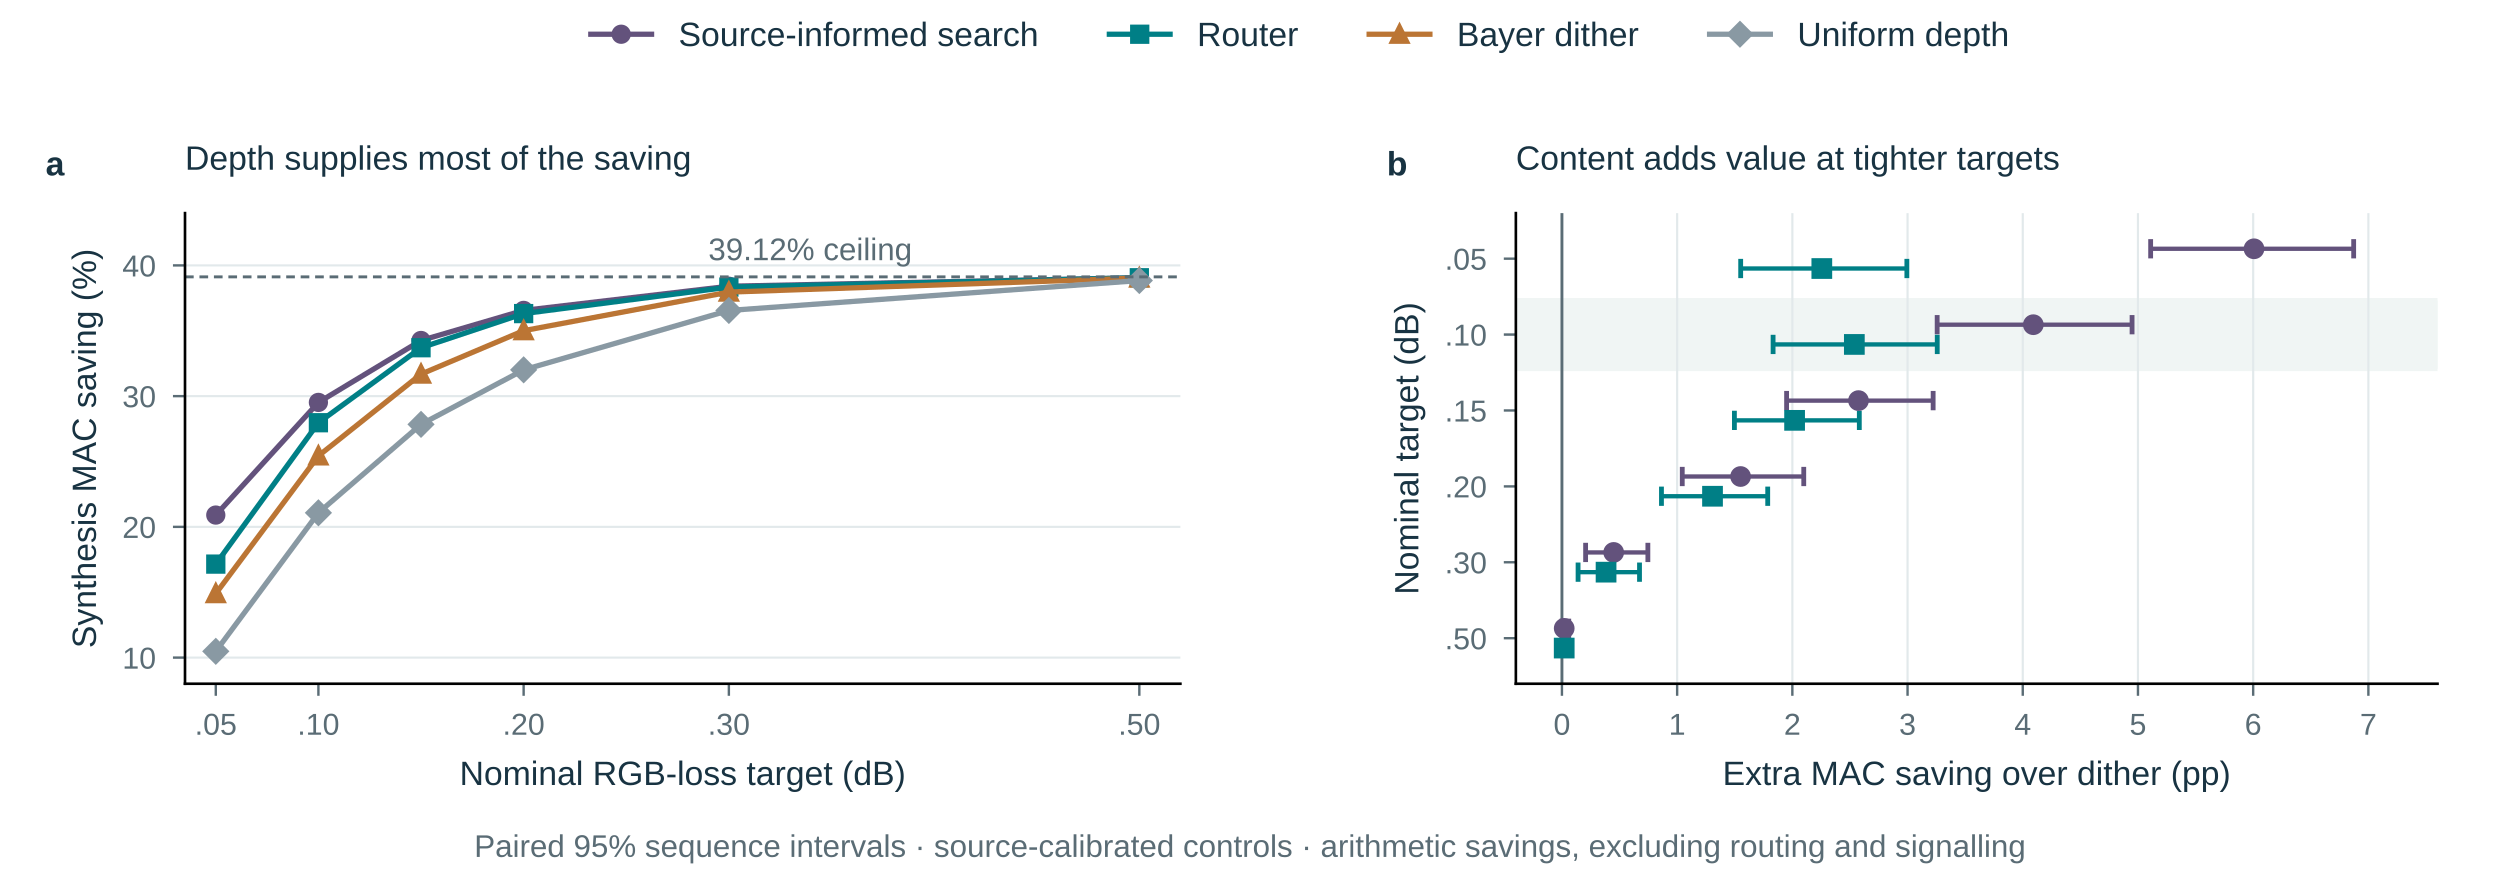
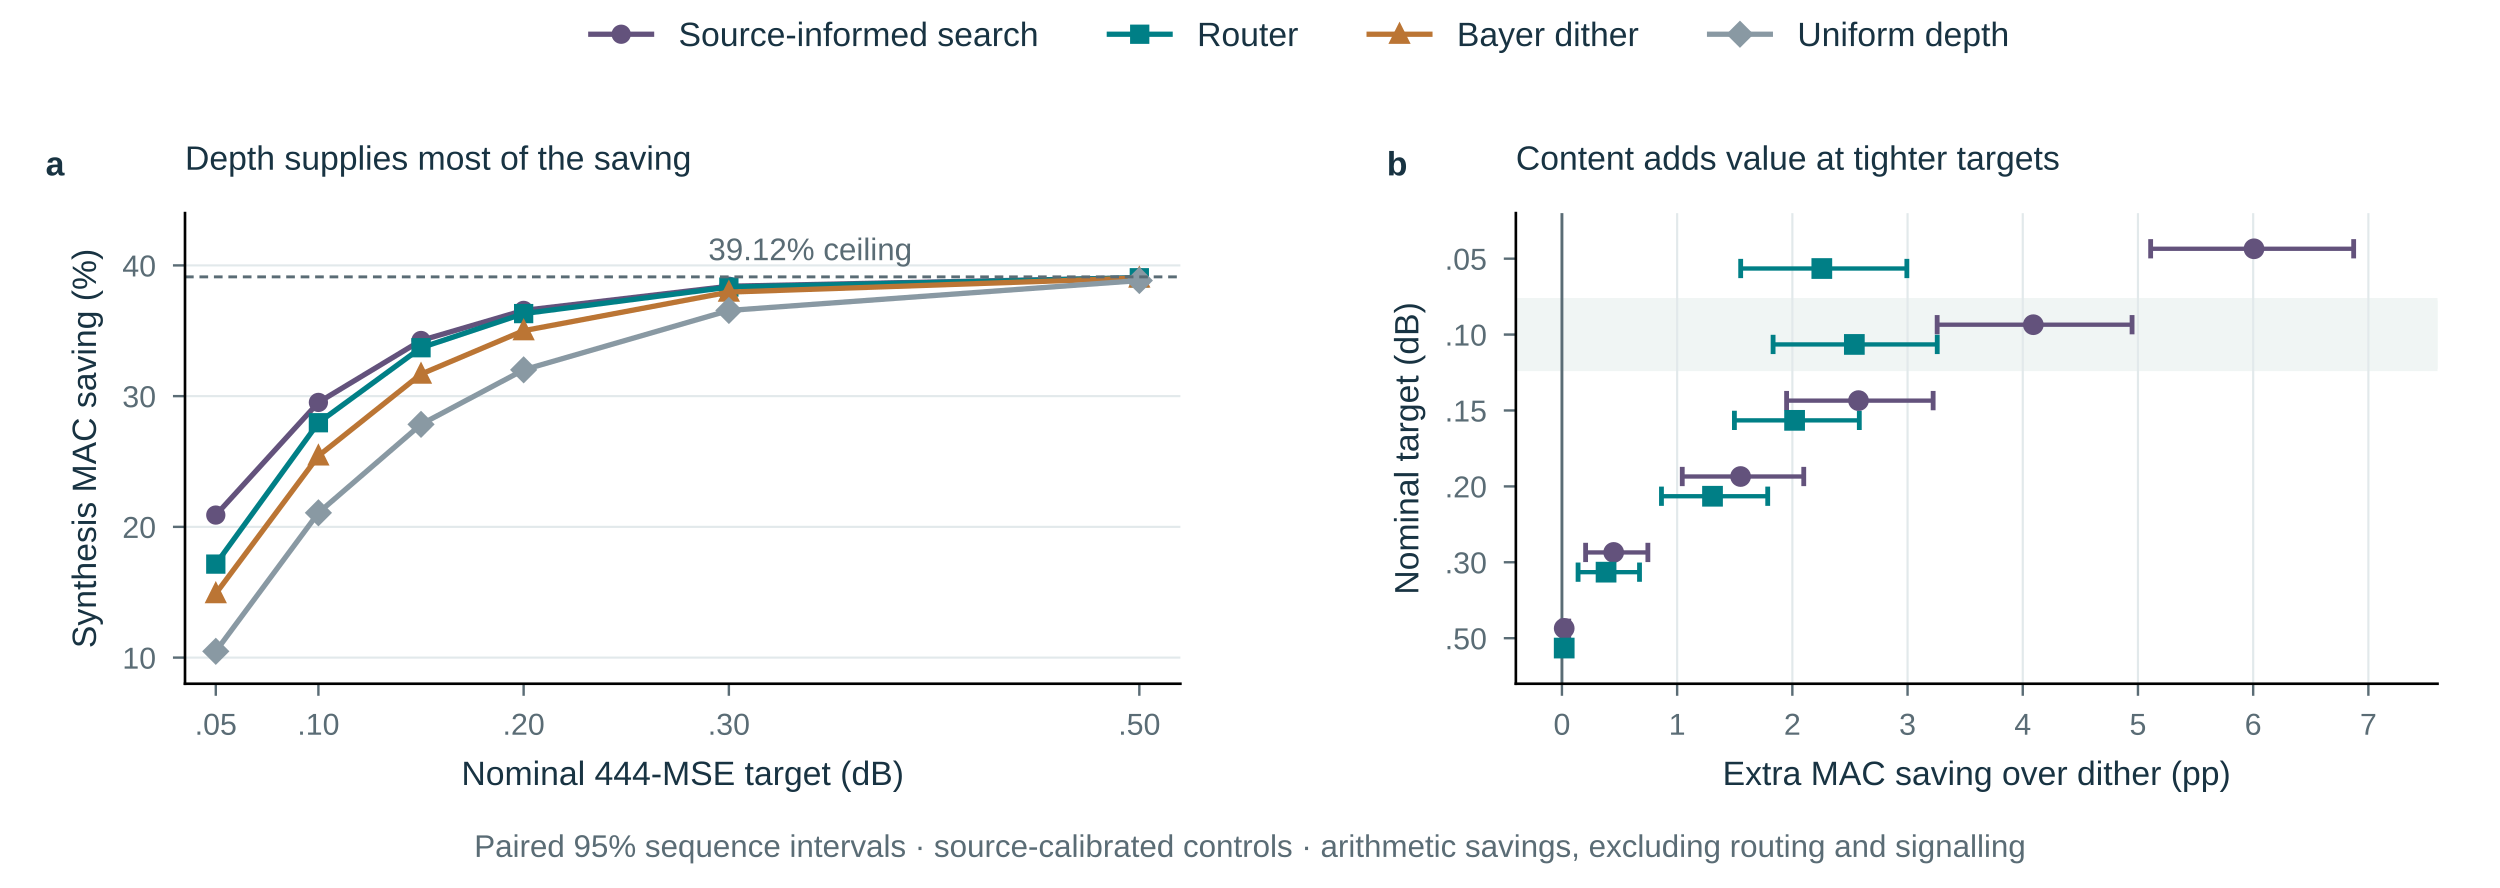
<svg xmlns="http://www.w3.org/2000/svg" xmlns:xlink="http://www.w3.org/1999/xlink" width="518.74pt" height="184.252pt" viewBox="0 0 518.74 184.252" version="1.1">
  <defs>
    <style type="text/css">*{stroke-linejoin: round; stroke-linecap: butt}</style>
  </defs>
  <g id="figure_1">
    <g id="patch_1">
      <path d="M 0 184.252 L 518.74 184.252 L 518.74 0 L 0 0 z " style="fill: #ffffff" />
    </g>
    <g id="axes_1">
      <g id="patch_2">
        <path d="M 38.387 141.874 L 244.923 141.874 L 244.923 44.22 L 38.387 44.22 z " style="fill: #ffffff" />
      </g>
      <g id="matplotlib.axis_1">
        <g id="xtick_1">
          <g id="line2d_1">
            <defs>
              <path id="m8a3f5a587e" d="M 0 0 L 0 2.5 " style="stroke: #5a6c75; stroke-width: 0.5" />
            </defs>
            <g>
              <use xlink:href="#m8a3f5a587e" x="44.775" y="141.874" style="fill: #5a6c75; stroke: #5a6c75; stroke-width: 0.5" />
            </g>
          </g>
          <g id="text_1">
            <text style="font-size: 6.3px; font-family: 'Liberation Sans'; text-anchor: middle; fill: #5a6c75" x="44.775" y="152.461" transform="rotate(-0 44.7745 152.4606)">.05</text>
          </g>
        </g>
        <g id="xtick_2">
          <g id="line2d_2">
            <g>
              <use xlink:href="#m8a3f5a587e" x="66.067" y="141.874" style="fill: #5a6c75; stroke: #5a6c75; stroke-width: 0.5" />
            </g>
          </g>
          <g id="text_2">
            <text style="font-size: 6.3px; font-family: 'Liberation Sans'; text-anchor: middle; fill: #5a6c75" x="66.067" y="152.461" transform="rotate(-0 66.06695 152.4606)">.10</text>
          </g>
        </g>
        <g id="xtick_3">
          <g id="line2d_3">
            <g>
              <use xlink:href="#m8a3f5a587e" x="108.652" y="141.874" style="fill: #5a6c75; stroke: #5a6c75; stroke-width: 0.5" />
            </g>
          </g>
          <g id="text_3">
            <text style="font-size: 6.3px; font-family: 'Liberation Sans'; text-anchor: middle; fill: #5a6c75" x="108.652" y="152.461" transform="rotate(-0 108.6518 152.4606)">.20</text>
          </g>
        </g>
        <g id="xtick_4">
          <g id="line2d_4">
            <g>
              <use xlink:href="#m8a3f5a587e" x="151.237" y="141.874" style="fill: #5a6c75; stroke: #5a6c75; stroke-width: 0.5" />
            </g>
          </g>
          <g id="text_4">
            <text style="font-size: 6.3px; font-family: 'Liberation Sans'; text-anchor: middle; fill: #5a6c75" x="151.237" y="152.461" transform="rotate(-0 151.2367 152.4606)">.30</text>
          </g>
        </g>
        <g id="xtick_5">
          <g id="line2d_5">
            <g>
              <use xlink:href="#m8a3f5a587e" x="236.406" y="141.874" style="fill: #5a6c75; stroke: #5a6c75; stroke-width: 0.5" />
            </g>
          </g>
          <g id="text_5">
            <text style="font-size: 6.3px; font-family: 'Liberation Sans'; text-anchor: middle; fill: #5a6c75" x="236.406" y="152.461" transform="rotate(-0 236.4065 152.4606)">.50</text>
          </g>
        </g>
        <g id="text_6">
-           <text style="font-size: 7px; font-family: 'Liberation Sans'; text-anchor: middle; fill: #183342" x="141.655" y="162.883" transform="rotate(-0 141.6551 162.8826)">Nominal RGB-loss target (dB)</text>
+           <text style="font-size: 7px; font-family: 'Liberation Sans'; text-anchor: middle; fill: #183342" x="141.655" y="162.883" transform="rotate(-0 141.6551 162.8826)">Nominal 444-MSE target (dB)</text>
        </g>
      </g>
      <g id="matplotlib.axis_2">
        <g id="ytick_1">
          <g id="line2d_6">
            <path d="M 38.387 136.449 L 244.923 136.449 " clip-path="url(#p1f3cf65d3d)" style="fill: none; stroke: #e2e9eb; stroke-width: 0.45; stroke-linecap: square" />
          </g>
          <g id="line2d_7">
            <defs>
              <path id="ma001f9b098" d="M 0 0 L -2.5 0 " style="stroke: #5a6c75; stroke-width: 0.5" />
            </defs>
            <g>
              <use xlink:href="#ma001f9b098" x="38.387" y="136.449" style="fill: #5a6c75; stroke: #5a6c75; stroke-width: 0.5" />
            </g>
          </g>
          <g id="text_7">
            <text style="font-size: 6.3px; font-family: 'Liberation Sans'; text-anchor: end; fill: #5a6c75" x="32.387" y="138.742" transform="rotate(-0 32.38677 138.7421)">10</text>
          </g>
        </g>
        <g id="ytick_2">
          <g id="line2d_8">
            <path d="M 38.387 109.323 L 244.923 109.323 " clip-path="url(#p1f3cf65d3d)" style="fill: none; stroke: #e2e9eb; stroke-width: 0.45; stroke-linecap: square" />
          </g>
          <g id="line2d_9">
            <g>
              <use xlink:href="#ma001f9b098" x="38.387" y="109.323" style="fill: #5a6c75; stroke: #5a6c75; stroke-width: 0.5" />
            </g>
          </g>
          <g id="text_8">
            <text style="font-size: 6.3px; font-family: 'Liberation Sans'; text-anchor: end; fill: #5a6c75" x="32.387" y="111.616" transform="rotate(-0 32.38677 111.6161)">20</text>
          </g>
        </g>
        <g id="ytick_3">
          <g id="line2d_10">
            <path d="M 38.387 82.197 L 244.923 82.197 " clip-path="url(#p1f3cf65d3d)" style="fill: none; stroke: #e2e9eb; stroke-width: 0.45; stroke-linecap: square" />
          </g>
          <g id="line2d_11">
            <g>
              <use xlink:href="#ma001f9b098" x="38.387" y="82.197" style="fill: #5a6c75; stroke: #5a6c75; stroke-width: 0.5" />
            </g>
          </g>
          <g id="text_9">
            <text style="font-size: 6.3px; font-family: 'Liberation Sans'; text-anchor: end; fill: #5a6c75" x="32.387" y="84.49" transform="rotate(-0 32.38677 84.49014)">30</text>
          </g>
        </g>
        <g id="ytick_4">
          <g id="line2d_12">
            <path d="M 38.387 55.071 L 244.923 55.071 " clip-path="url(#p1f3cf65d3d)" style="fill: none; stroke: #e2e9eb; stroke-width: 0.45; stroke-linecap: square" />
          </g>
          <g id="line2d_13">
            <g>
              <use xlink:href="#ma001f9b098" x="38.387" y="55.071" style="fill: #5a6c75; stroke: #5a6c75; stroke-width: 0.5" />
            </g>
          </g>
          <g id="text_10">
            <text style="font-size: 6.3px; font-family: 'Liberation Sans'; text-anchor: end; fill: #5a6c75" x="32.387" y="57.364" transform="rotate(-0 32.38677 57.36415)">40</text>
          </g>
        </g>
        <g id="text_11">
          <text style="font-size: 7px; font-family: 'Liberation Sans'; text-anchor: middle; fill: #183342" x="19.907" y="93.047" transform="rotate(-90 19.90685 93.04724)">Synthesis MAC saving (%)</text>
        </g>
      </g>
      <g id="line2d_14">
        <path d="M 44.775 106.874 L 66.067 83.5 L 87.359 70.647 L 108.652 64.407 L 151.237 59.391 L 236.406 57.633 " clip-path="url(#p1f3cf65d3d)" style="fill: none; stroke: #63527c; stroke-width: 1.1; stroke-linecap: square" />
        <defs>
          <path id="me3afbb41fd" d="M 0 1.5 C 0.398 1.5 0.779 1.342 1.061 1.061 C 1.342 0.779 1.5 0.398 1.5 0 C 1.5 -0.398 1.342 -0.779 1.061 -1.061 C 0.779 -1.342 0.398 -1.5 0 -1.5 C -0.398 -1.5 -0.779 -1.342 -1.061 -1.061 C -1.342 -0.779 -1.5 -0.398 -1.5 0 C -1.5 0.398 -1.342 0.779 -1.061 1.061 C -0.779 1.342 -0.398 1.5 0 1.5 z " style="stroke: #63527c" />
        </defs>
        <g clip-path="url(#p1f3cf65d3d)">
          <use xlink:href="#me3afbb41fd" x="44.775" y="106.874" style="fill: #63527c; stroke: #63527c" />
          <use xlink:href="#me3afbb41fd" x="66.067" y="83.5" style="fill: #63527c; stroke: #63527c" />
          <use xlink:href="#me3afbb41fd" x="87.359" y="70.647" style="fill: #63527c; stroke: #63527c" />
          <use xlink:href="#me3afbb41fd" x="108.652" y="64.407" style="fill: #63527c; stroke: #63527c" />
          <use xlink:href="#me3afbb41fd" x="151.237" y="59.391" style="fill: #63527c; stroke: #63527c" />
          <use xlink:href="#me3afbb41fd" x="236.406" y="57.633" style="fill: #63527c; stroke: #63527c" />
        </g>
      </g>
      <g id="line2d_15">
        <path d="M 44.775 117.05 L 66.067 87.714 L 87.359 72.151 L 108.652 65.068 L 151.237 59.571 L 236.406 57.633 " clip-path="url(#p1f3cf65d3d)" style="fill: none; stroke: #007f86; stroke-width: 1.1; stroke-linecap: square" />
        <defs>
          <path id="m2ad78712fb" d="M -1.5 1.5 L 1.5 1.5 L 1.5 -1.5 L -1.5 -1.5 z " style="stroke: #007f86; stroke-linejoin: miter" />
        </defs>
        <g clip-path="url(#p1f3cf65d3d)">
          <use xlink:href="#m2ad78712fb" x="44.775" y="117.05" style="fill: #007f86; stroke: #007f86; stroke-linejoin: miter" />
          <use xlink:href="#m2ad78712fb" x="66.067" y="87.714" style="fill: #007f86; stroke: #007f86; stroke-linejoin: miter" />
          <use xlink:href="#m2ad78712fb" x="87.359" y="72.151" style="fill: #007f86; stroke: #007f86; stroke-linejoin: miter" />
          <use xlink:href="#m2ad78712fb" x="108.652" y="65.068" style="fill: #007f86; stroke: #007f86; stroke-linejoin: miter" />
          <use xlink:href="#m2ad78712fb" x="151.237" y="59.571" style="fill: #007f86; stroke: #007f86; stroke-linejoin: miter" />
          <use xlink:href="#m2ad78712fb" x="236.406" y="57.633" style="fill: #007f86; stroke: #007f86; stroke-linejoin: miter" />
        </g>
      </g>
      <g id="line2d_16">
        <path d="M 44.775 123.169 L 66.067 94.599 L 87.359 77.629 L 108.652 68.613 L 151.237 60.61 L 236.406 57.686 " clip-path="url(#p1f3cf65d3d)" style="fill: none; stroke: #bb7534; stroke-width: 1.1; stroke-linecap: square" />
        <defs>
          <path id="m93d0019313" d="M 0 -1.5 L -1.5 1.5 L 1.5 1.5 z " style="stroke: #bb7534; stroke-linejoin: miter" />
        </defs>
        <g clip-path="url(#p1f3cf65d3d)">
          <use xlink:href="#m93d0019313" x="44.775" y="123.169" style="fill: #bb7534; stroke: #bb7534; stroke-linejoin: miter" />
          <use xlink:href="#m93d0019313" x="66.067" y="94.599" style="fill: #bb7534; stroke: #bb7534; stroke-linejoin: miter" />
          <use xlink:href="#m93d0019313" x="87.359" y="77.629" style="fill: #bb7534; stroke: #bb7534; stroke-linejoin: miter" />
          <use xlink:href="#m93d0019313" x="108.652" y="68.613" style="fill: #bb7534; stroke: #bb7534; stroke-linejoin: miter" />
          <use xlink:href="#m93d0019313" x="151.237" y="60.61" style="fill: #bb7534; stroke: #bb7534; stroke-linejoin: miter" />
          <use xlink:href="#m93d0019313" x="236.406" y="57.686" style="fill: #bb7534; stroke: #bb7534; stroke-linejoin: miter" />
        </g>
      </g>
      <g id="line2d_17">
        <path d="M 44.775 135.147 L 66.067 106.407 L 87.359 88.053 L 108.652 76.74 L 151.237 64.417 L 236.406 58.209 " clip-path="url(#p1f3cf65d3d)" style="fill: none; stroke: #8999a3; stroke-width: 1.1; stroke-linecap: square" />
        <defs>
          <path id="me7517c64bd" d="M -0 2.121 L 2.121 0 L 0 -2.121 L -2.121 -0 z " style="stroke: #8999a3; stroke-linejoin: miter" />
        </defs>
        <g clip-path="url(#p1f3cf65d3d)">
          <use xlink:href="#me7517c64bd" x="44.775" y="135.147" style="fill: #8999a3; stroke: #8999a3; stroke-linejoin: miter" />
          <use xlink:href="#me7517c64bd" x="66.067" y="106.407" style="fill: #8999a3; stroke: #8999a3; stroke-linejoin: miter" />
          <use xlink:href="#me7517c64bd" x="87.359" y="88.053" style="fill: #8999a3; stroke: #8999a3; stroke-linejoin: miter" />
          <use xlink:href="#me7517c64bd" x="108.652" y="76.74" style="fill: #8999a3; stroke: #8999a3; stroke-linejoin: miter" />
          <use xlink:href="#me7517c64bd" x="151.237" y="64.417" style="fill: #8999a3; stroke: #8999a3; stroke-linejoin: miter" />
          <use xlink:href="#me7517c64bd" x="236.406" y="58.209" style="fill: #8999a3; stroke: #8999a3; stroke-linejoin: miter" />
        </g>
      </g>
      <g id="line2d_18">
        <path d="M 38.387 57.446 L 244.923 57.446 " clip-path="url(#p1f3cf65d3d)" style="fill: none; stroke-dasharray: 1.8,1.2; stroke-dashoffset: 0; stroke: #5a6c75; stroke-width: 0.6" />
      </g>
      <g id="patch_3">
        <path d="M 38.387 141.874 L 38.387 44.22 " style="fill: none; stroke: #000000; stroke-width: 0.55; stroke-linejoin: miter; stroke-linecap: square" />
      </g>
      <g id="patch_4">
        <path d="M 38.387 141.874 L 244.923 141.874 " style="fill: none; stroke: #000000; stroke-width: 0.55; stroke-linejoin: miter; stroke-linecap: square" />
      </g>
      <g id="text_12">
        <text style="font-weight: 700; font-size: 7px; font-family: 'Liberation Sans'; text-anchor: start; fill: #183342" x="9.472" y="36.4" transform="rotate(-0 9.471635 36.39985)">a</text>
      </g>
      <g id="text_13">
        <text style="font-size: 6.5px; font-family: 'Liberation Sans'; text-anchor: start; fill: #5a6c75" x="146.978" y="53.986" transform="rotate(-0 146.9782 53.98583)">39.12% ceiling</text>
      </g>
      <g id="text_14">
        <text style="font-size: 7px; font-family: 'Liberation Sans'; text-anchor: start; fill: #183342" x="38.387" y="35.22" transform="rotate(-0 38.38677 35.22047)">Depth supplies most of the saving</text>
      </g>
    </g>
    <g id="axes_2">
      <g id="patch_5">
        <path d="M 314.534 141.874 L 505.772 141.874 L 505.772 44.22 L 314.534 44.22 z " style="fill: #ffffff" />
      </g>
      <g id="patch_6">
        <path d="M 314.534 62.334 L 505.772 62.334 L 505.772 76.509 L 314.534 76.509 z " clip-path="url(#p3661acfc7e)" style="fill: #f0f5f4; stroke: #f0f5f4; stroke-linejoin: miter" />
      </g>
      <g id="matplotlib.axis_3">
        <g id="xtick_6">
          <g id="line2d_19">
            <path d="M 324.096 141.874 L 324.096 44.22 " clip-path="url(#p3661acfc7e)" style="fill: none; stroke: #e2e9eb; stroke-width: 0.45; stroke-linecap: square" />
          </g>
          <g id="line2d_20">
            <g>
              <use xlink:href="#m8a3f5a587e" x="324.096" y="141.874" style="fill: #5a6c75; stroke: #5a6c75; stroke-width: 0.5" />
            </g>
          </g>
          <g id="text_15">
            <text style="font-size: 6.3px; font-family: 'Liberation Sans'; text-anchor: middle; fill: #5a6c75" x="324.096" y="152.461" transform="rotate(-0 324.0959 152.4606)">0</text>
          </g>
        </g>
        <g id="xtick_7">
          <g id="line2d_21">
            <path d="M 348.001 141.874 L 348.001 44.22 " clip-path="url(#p3661acfc7e)" style="fill: none; stroke: #e2e9eb; stroke-width: 0.45; stroke-linecap: square" />
          </g>
          <g id="line2d_22">
            <g>
              <use xlink:href="#m8a3f5a587e" x="348.001" y="141.874" style="fill: #5a6c75; stroke: #5a6c75; stroke-width: 0.5" />
            </g>
          </g>
          <g id="text_16">
            <text style="font-size: 6.3px; font-family: 'Liberation Sans'; text-anchor: middle; fill: #5a6c75" x="348.001" y="152.461" transform="rotate(-0 348.0006 152.4606)">1</text>
          </g>
        </g>
        <g id="xtick_8">
          <g id="line2d_23">
            <path d="M 371.905 141.874 L 371.905 44.22 " clip-path="url(#p3661acfc7e)" style="fill: none; stroke: #e2e9eb; stroke-width: 0.45; stroke-linecap: square" />
          </g>
          <g id="line2d_24">
            <g>
              <use xlink:href="#m8a3f5a587e" x="371.905" y="141.874" style="fill: #5a6c75; stroke: #5a6c75; stroke-width: 0.5" />
            </g>
          </g>
          <g id="text_17">
            <text style="font-size: 6.3px; font-family: 'Liberation Sans'; text-anchor: middle; fill: #5a6c75" x="371.905" y="152.461" transform="rotate(-0 371.9053 152.4606)">2</text>
          </g>
        </g>
        <g id="xtick_9">
          <g id="line2d_25">
            <path d="M 395.81 141.874 L 395.81 44.22 " clip-path="url(#p3661acfc7e)" style="fill: none; stroke: #e2e9eb; stroke-width: 0.45; stroke-linecap: square" />
          </g>
          <g id="line2d_26">
            <g>
              <use xlink:href="#m8a3f5a587e" x="395.81" y="141.874" style="fill: #5a6c75; stroke: #5a6c75; stroke-width: 0.5" />
            </g>
          </g>
          <g id="text_18">
            <text style="font-size: 6.3px; font-family: 'Liberation Sans'; text-anchor: middle; fill: #5a6c75" x="395.81" y="152.461" transform="rotate(-0 395.81 152.4606)">3</text>
          </g>
        </g>
        <g id="xtick_10">
          <g id="line2d_27">
            <path d="M 419.715 141.874 L 419.715 44.22 " clip-path="url(#p3661acfc7e)" style="fill: none; stroke: #e2e9eb; stroke-width: 0.45; stroke-linecap: square" />
          </g>
          <g id="line2d_28">
            <g>
              <use xlink:href="#m8a3f5a587e" x="419.715" y="141.874" style="fill: #5a6c75; stroke: #5a6c75; stroke-width: 0.5" />
            </g>
          </g>
          <g id="text_19">
            <text style="font-size: 6.3px; font-family: 'Liberation Sans'; text-anchor: middle; fill: #5a6c75" x="419.715" y="152.461" transform="rotate(-0 419.7147 152.4606)">4</text>
          </g>
        </g>
        <g id="xtick_11">
          <g id="line2d_29">
            <path d="M 443.619 141.874 L 443.619 44.22 " clip-path="url(#p3661acfc7e)" style="fill: none; stroke: #e2e9eb; stroke-width: 0.45; stroke-linecap: square" />
          </g>
          <g id="line2d_30">
            <g>
              <use xlink:href="#m8a3f5a587e" x="443.619" y="141.874" style="fill: #5a6c75; stroke: #5a6c75; stroke-width: 0.5" />
            </g>
          </g>
          <g id="text_20">
            <text style="font-size: 6.3px; font-family: 'Liberation Sans'; text-anchor: middle; fill: #5a6c75" x="443.619" y="152.461" transform="rotate(-0 443.6194 152.4606)">5</text>
          </g>
        </g>
        <g id="xtick_12">
          <g id="line2d_31">
            <path d="M 467.524 141.874 L 467.524 44.22 " clip-path="url(#p3661acfc7e)" style="fill: none; stroke: #e2e9eb; stroke-width: 0.45; stroke-linecap: square" />
          </g>
          <g id="line2d_32">
            <g>
              <use xlink:href="#m8a3f5a587e" x="467.524" y="141.874" style="fill: #5a6c75; stroke: #5a6c75; stroke-width: 0.5" />
            </g>
          </g>
          <g id="text_21">
            <text style="font-size: 6.3px; font-family: 'Liberation Sans'; text-anchor: middle; fill: #5a6c75" x="467.524" y="152.461" transform="rotate(-0 467.5241 152.4606)">6</text>
          </g>
        </g>
        <g id="xtick_13">
          <g id="line2d_33">
            <path d="M 491.429 141.874 L 491.429 44.22 " clip-path="url(#p3661acfc7e)" style="fill: none; stroke: #e2e9eb; stroke-width: 0.45; stroke-linecap: square" />
          </g>
          <g id="line2d_34">
            <g>
              <use xlink:href="#m8a3f5a587e" x="491.429" y="141.874" style="fill: #5a6c75; stroke: #5a6c75; stroke-width: 0.5" />
            </g>
          </g>
          <g id="text_22">
            <text style="font-size: 6.3px; font-family: 'Liberation Sans'; text-anchor: middle; fill: #5a6c75" x="491.429" y="152.461" transform="rotate(-0 491.4288 152.4606)">7</text>
          </g>
        </g>
        <g id="text_23">
          <text style="font-size: 7px; font-family: 'Liberation Sans'; text-anchor: middle; fill: #183342" x="410.153" y="162.883" transform="rotate(-0 410.1528 162.8826)">Extra MAC saving over dither (pp)</text>
        </g>
      </g>
      <g id="matplotlib.axis_4">
        <g id="ytick_5">
          <g id="line2d_35">
            <g>
              <use xlink:href="#ma001f9b098" x="314.534" y="53.671" style="fill: #5a6c75; stroke: #5a6c75; stroke-width: 0.5" />
            </g>
          </g>
          <g id="text_24">
            <text style="font-size: 6.3px; font-family: 'Liberation Sans'; text-anchor: end; fill: #5a6c75" x="308.534" y="55.964" transform="rotate(-0 308.534 55.9641)">.05</text>
          </g>
        </g>
        <g id="ytick_6">
          <g id="line2d_36">
            <g>
              <use xlink:href="#ma001f9b098" x="314.534" y="69.421" style="fill: #5a6c75; stroke: #5a6c75; stroke-width: 0.5" />
            </g>
          </g>
          <g id="text_25">
            <text style="font-size: 6.3px; font-family: 'Liberation Sans'; text-anchor: end; fill: #5a6c75" x="308.534" y="71.715" transform="rotate(-0 308.534 71.71467)">.10</text>
          </g>
        </g>
        <g id="ytick_7">
          <g id="line2d_37">
            <g>
              <use xlink:href="#ma001f9b098" x="314.534" y="85.172" style="fill: #5a6c75; stroke: #5a6c75; stroke-width: 0.5" />
            </g>
          </g>
          <g id="text_26">
            <text style="font-size: 6.3px; font-family: 'Liberation Sans'; text-anchor: end; fill: #5a6c75" x="308.534" y="87.465" transform="rotate(-0 308.534 87.46524)">.15</text>
          </g>
        </g>
        <g id="ytick_8">
          <g id="line2d_38">
            <g>
              <use xlink:href="#ma001f9b098" x="314.534" y="100.923" style="fill: #5a6c75; stroke: #5a6c75; stroke-width: 0.5" />
            </g>
          </g>
          <g id="text_27">
            <text style="font-size: 6.3px; font-family: 'Liberation Sans'; text-anchor: end; fill: #5a6c75" x="308.534" y="103.216" transform="rotate(-0 308.534 103.2158)">.20</text>
          </g>
        </g>
        <g id="ytick_9">
          <g id="line2d_39">
            <g>
              <use xlink:href="#ma001f9b098" x="314.534" y="116.673" style="fill: #5a6c75; stroke: #5a6c75; stroke-width: 0.5" />
            </g>
          </g>
          <g id="text_28">
            <text style="font-size: 6.3px; font-family: 'Liberation Sans'; text-anchor: end; fill: #5a6c75" x="308.534" y="118.966" transform="rotate(-0 308.534 118.9664)">.30</text>
          </g>
        </g>
        <g id="ytick_10">
          <g id="line2d_40">
            <g>
              <use xlink:href="#ma001f9b098" x="314.534" y="132.424" style="fill: #5a6c75; stroke: #5a6c75; stroke-width: 0.5" />
            </g>
          </g>
          <g id="text_29">
            <text style="font-size: 6.3px; font-family: 'Liberation Sans'; text-anchor: end; fill: #5a6c75" x="308.534" y="134.717" transform="rotate(-0 308.534 134.717)">.50</text>
          </g>
        </g>
        <g id="text_30">
          <text style="font-size: 7px; font-family: 'Liberation Sans'; text-anchor: middle; fill: #183342" x="294.304" y="93.047" transform="rotate(-90 294.3038 93.04724)">Nominal target (dB)</text>
        </g>
      </g>
      <g id="LineCollection_1">
        <path d="M 446.251 51.623 L 488.376 51.623 " clip-path="url(#p3661acfc7e)" style="fill: none; stroke: #63527c; stroke-width: 0.9" />
        <path d="M 401.954 67.374 L 442.396 67.374 " clip-path="url(#p3661acfc7e)" style="fill: none; stroke: #63527c; stroke-width: 0.9" />
        <path d="M 370.711 83.124 L 401.12 83.124 " clip-path="url(#p3661acfc7e)" style="fill: none; stroke: #63527c; stroke-width: 0.9" />
        <path d="M 349.062 98.875 L 374.271 98.875 " clip-path="url(#p3661acfc7e)" style="fill: none; stroke: #63527c; stroke-width: 0.9" />
        <path d="M 329.008 114.626 L 341.926 114.626 " clip-path="url(#p3661acfc7e)" style="fill: none; stroke: #63527c; stroke-width: 0.9" />
        <path d="M 324.096 130.376 L 325.508 130.376 " clip-path="url(#p3661acfc7e)" style="fill: none; stroke: #63527c; stroke-width: 0.9" />
      </g>
      <g id="line2d_41">
        <defs>
          <path id="m1ca39976b2" d="M 0 2 L 0 -2 " style="stroke: #63527c" />
        </defs>
        <g clip-path="url(#p3661acfc7e)">
          <use xlink:href="#m1ca39976b2" x="446.251" y="51.623" style="fill: #63527c; stroke: #63527c" />
          <use xlink:href="#m1ca39976b2" x="401.954" y="67.374" style="fill: #63527c; stroke: #63527c" />
          <use xlink:href="#m1ca39976b2" x="370.711" y="83.124" style="fill: #63527c; stroke: #63527c" />
          <use xlink:href="#m1ca39976b2" x="349.062" y="98.875" style="fill: #63527c; stroke: #63527c" />
          <use xlink:href="#m1ca39976b2" x="329.008" y="114.626" style="fill: #63527c; stroke: #63527c" />
          <use xlink:href="#m1ca39976b2" x="324.096" y="130.376" style="fill: #63527c; stroke: #63527c" />
        </g>
      </g>
      <g id="line2d_42">
        <g clip-path="url(#p3661acfc7e)">
          <use xlink:href="#m1ca39976b2" x="488.376" y="51.623" style="fill: #63527c; stroke: #63527c" />
          <use xlink:href="#m1ca39976b2" x="442.396" y="67.374" style="fill: #63527c; stroke: #63527c" />
          <use xlink:href="#m1ca39976b2" x="401.12" y="83.124" style="fill: #63527c; stroke: #63527c" />
          <use xlink:href="#m1ca39976b2" x="374.271" y="98.875" style="fill: #63527c; stroke: #63527c" />
          <use xlink:href="#m1ca39976b2" x="341.926" y="114.626" style="fill: #63527c; stroke: #63527c" />
          <use xlink:href="#m1ca39976b2" x="325.508" y="130.376" style="fill: #63527c; stroke: #63527c" />
        </g>
      </g>
      <g id="LineCollection_2">
        <path d="M 361.184 55.718 L 395.665 55.718 " clip-path="url(#p3661acfc7e)" style="fill: none; stroke: #007f86; stroke-width: 0.9" />
        <path d="M 367.91 71.469 L 401.969 71.469 " clip-path="url(#p3661acfc7e)" style="fill: none; stroke: #007f86; stroke-width: 0.9" />
        <path d="M 359.883 87.22 L 385.799 87.22 " clip-path="url(#p3661acfc7e)" style="fill: none; stroke: #007f86; stroke-width: 0.9" />
        <path d="M 344.747 102.97 L 366.793 102.97 " clip-path="url(#p3661acfc7e)" style="fill: none; stroke: #007f86; stroke-width: 0.9" />
        <path d="M 327.444 118.721 L 340.192 118.721 " clip-path="url(#p3661acfc7e)" style="fill: none; stroke: #007f86; stroke-width: 0.9" />
        <path d="M 324.096 134.471 L 325.508 134.471 " clip-path="url(#p3661acfc7e)" style="fill: none; stroke: #007f86; stroke-width: 0.9" />
      </g>
      <g id="line2d_43">
        <defs>
          <path id="m6b04ae68c7" d="M 0 2 L 0 -2 " style="stroke: #007f86" />
        </defs>
        <g clip-path="url(#p3661acfc7e)">
          <use xlink:href="#m6b04ae68c7" x="361.184" y="55.718" style="fill: #007f86; stroke: #007f86" />
          <use xlink:href="#m6b04ae68c7" x="367.91" y="71.469" style="fill: #007f86; stroke: #007f86" />
          <use xlink:href="#m6b04ae68c7" x="359.883" y="87.22" style="fill: #007f86; stroke: #007f86" />
          <use xlink:href="#m6b04ae68c7" x="344.747" y="102.97" style="fill: #007f86; stroke: #007f86" />
          <use xlink:href="#m6b04ae68c7" x="327.444" y="118.721" style="fill: #007f86; stroke: #007f86" />
          <use xlink:href="#m6b04ae68c7" x="324.096" y="134.471" style="fill: #007f86; stroke: #007f86" />
        </g>
      </g>
      <g id="line2d_44">
        <g clip-path="url(#p3661acfc7e)">
          <use xlink:href="#m6b04ae68c7" x="395.665" y="55.718" style="fill: #007f86; stroke: #007f86" />
          <use xlink:href="#m6b04ae68c7" x="401.969" y="71.469" style="fill: #007f86; stroke: #007f86" />
          <use xlink:href="#m6b04ae68c7" x="385.799" y="87.22" style="fill: #007f86; stroke: #007f86" />
          <use xlink:href="#m6b04ae68c7" x="366.793" y="102.97" style="fill: #007f86; stroke: #007f86" />
          <use xlink:href="#m6b04ae68c7" x="340.192" y="118.721" style="fill: #007f86; stroke: #007f86" />
          <use xlink:href="#m6b04ae68c7" x="325.508" y="134.471" style="fill: #007f86; stroke: #007f86" />
        </g>
      </g>
      <g id="line2d_45">
        <path d="M 324.096 141.874 L 324.096 44.22 " clip-path="url(#p3661acfc7e)" style="fill: none; stroke: #5a6c75; stroke-width: 0.6; stroke-linecap: square" />
      </g>
      <g id="line2d_46">
        <defs>
          <path id="ma4ac294c82" d="M 0 1.65 C 0.438 1.65 0.857 1.476 1.167 1.167 C 1.476 0.857 1.65 0.438 1.65 0 C 1.65 -0.438 1.476 -0.857 1.167 -1.167 C 0.857 -1.476 0.438 -1.65 0 -1.65 C -0.438 -1.65 -0.857 -1.476 -1.167 -1.167 C -1.476 -0.857 -1.65 -0.438 -1.65 0 C -1.65 0.438 -1.476 0.857 -1.167 1.167 C -0.857 1.476 -0.438 1.65 0 1.65 z " style="stroke: #63527c" />
        </defs>
        <g clip-path="url(#p3661acfc7e)">
          <use xlink:href="#ma4ac294c82" x="467.699" y="51.623" style="fill: #63527c; stroke: #63527c" />
          <use xlink:href="#ma4ac294c82" x="421.906" y="67.374" style="fill: #63527c; stroke: #63527c" />
          <use xlink:href="#ma4ac294c82" x="385.629" y="83.124" style="fill: #63527c; stroke: #63527c" />
          <use xlink:href="#ma4ac294c82" x="361.166" y="98.875" style="fill: #63527c; stroke: #63527c" />
          <use xlink:href="#ma4ac294c82" x="334.832" y="114.626" style="fill: #63527c; stroke: #63527c" />
          <use xlink:href="#ma4ac294c82" x="324.566" y="130.376" style="fill: #63527c; stroke: #63527c" />
        </g>
      </g>
      <g id="line2d_47">
        <defs>
          <path id="me168ad8fda" d="M -1.65 1.65 L 1.65 1.65 L 1.65 -1.65 L -1.65 -1.65 z " style="stroke: #007f86; stroke-linejoin: miter" />
        </defs>
        <g clip-path="url(#p3661acfc7e)">
          <use xlink:href="#me168ad8fda" x="378.02" y="55.718" style="fill: #007f86; stroke: #007f86; stroke-linejoin: miter" />
          <use xlink:href="#me168ad8fda" x="384.769" y="71.469" style="fill: #007f86; stroke: #007f86; stroke-linejoin: miter" />
          <use xlink:href="#me168ad8fda" x="372.371" y="87.22" style="fill: #007f86; stroke: #007f86; stroke-linejoin: miter" />
          <use xlink:href="#me168ad8fda" x="355.34" y="102.97" style="fill: #007f86; stroke: #007f86; stroke-linejoin: miter" />
          <use xlink:href="#me168ad8fda" x="333.252" y="118.721" style="fill: #007f86; stroke: #007f86; stroke-linejoin: miter" />
          <use xlink:href="#me168ad8fda" x="324.566" y="134.471" style="fill: #007f86; stroke: #007f86; stroke-linejoin: miter" />
        </g>
      </g>
      <g id="patch_7">
        <path d="M 314.534 141.874 L 314.534 44.22 " style="fill: none; stroke: #000000; stroke-width: 0.55; stroke-linejoin: miter; stroke-linecap: square" />
      </g>
      <g id="patch_8">
        <path d="M 314.534 141.874 L 505.772 141.874 " style="fill: none; stroke: #000000; stroke-width: 0.55; stroke-linejoin: miter; stroke-linecap: square" />
      </g>
      <g id="text_31">
        <text style="font-weight: 700; font-size: 7px; font-family: 'Liberation Sans'; text-anchor: start; fill: #183342" x="287.761" y="36.4" transform="rotate(-0 287.7607 36.39985)">b</text>
      </g>
      <g id="text_32">
        <text style="font-size: 7px; font-family: 'Liberation Sans'; text-anchor: start; fill: #183342" x="314.534" y="35.22" transform="rotate(-0 314.534 35.22047)">Content adds value at tighter targets</text>
      </g>
    </g>
    <g id="text_33">
      <text style="font-size: 6.5px; font-family: 'Liberation Sans'; text-anchor: middle; fill: #5a6c75" x="259.37" y="177.803" transform="rotate(-0 259.3701 177.8031)">Paired 95% sequence intervals · source-calibrated controls · arithmetic savings, excluding routing and signalling</text>
    </g>
    <g id="legend_1">
      <g id="line2d_48">
        <path d="M 122.593 7.104 L 128.893 7.104 L 135.193 7.104 " style="fill: none; stroke: #63527c; stroke-width: 1.1; stroke-linecap: square" />
        <g>
          <use xlink:href="#me3afbb41fd" x="128.893" y="7.104" style="fill: #63527c; stroke: #63527c" />
        </g>
      </g>
      <g id="text_34">
        <text style="font-size: 7px; font-family: 'Liberation Sans'; text-anchor: start; fill: #183342" x="140.793" y="9.554" transform="rotate(-0 140.7929 9.553672)">Source-informed search</text>
      </g>
      <g id="line2d_49">
        <path d="M 230.187 7.104 L 236.487 7.104 L 242.787 7.104 " style="fill: none; stroke: #007f86; stroke-width: 1.1; stroke-linecap: square" />
        <g>
          <use xlink:href="#m2ad78712fb" x="236.487" y="7.104" style="fill: #007f86; stroke: #007f86; stroke-linejoin: miter" />
        </g>
      </g>
      <g id="text_35">
        <text style="font-size: 7px; font-family: 'Liberation Sans'; text-anchor: start; fill: #183342" x="248.387" y="9.554" transform="rotate(-0 248.3872 9.553672)">Router</text>
      </g>
      <g id="line2d_50">
        <path d="M 284.096 7.104 L 290.396 7.104 L 296.696 7.104 " style="fill: none; stroke: #bb7534; stroke-width: 1.1; stroke-linecap: square" />
        <g>
          <use xlink:href="#m93d0019313" x="290.396" y="7.104" style="fill: #bb7534; stroke: #bb7534; stroke-linejoin: miter" />
        </g>
      </g>
      <g id="text_36">
        <text style="font-size: 7px; font-family: 'Liberation Sans'; text-anchor: start; fill: #183342" x="302.296" y="9.554" transform="rotate(-0 302.296 9.553672)">Bayer dither</text>
      </g>
      <g id="line2d_51">
        <path d="M 354.735 7.104 L 361.035 7.104 L 367.335 7.104 " style="fill: none; stroke: #8999a3; stroke-width: 1.1; stroke-linecap: square" />
        <g>
          <use xlink:href="#me7517c64bd" x="361.035" y="7.104" style="fill: #8999a3; stroke: #8999a3; stroke-linejoin: miter" />
        </g>
      </g>
      <g id="text_37">
        <text style="font-size: 7px; font-family: 'Liberation Sans'; text-anchor: start; fill: #183342" x="372.935" y="9.554" transform="rotate(-0 372.9347 9.553672)">Uniform depth</text>
      </g>
    </g>
  </g>
  <defs>
    <clipPath id="p1f3cf65d3d">
      <rect x="38.387" y="44.22" width="206.537" height="97.654" />
    </clipPath>
    <clipPath id="p3661acfc7e">
      <rect x="314.534" y="44.22" width="191.238" height="97.654" />
    </clipPath>
  </defs>
</svg>
